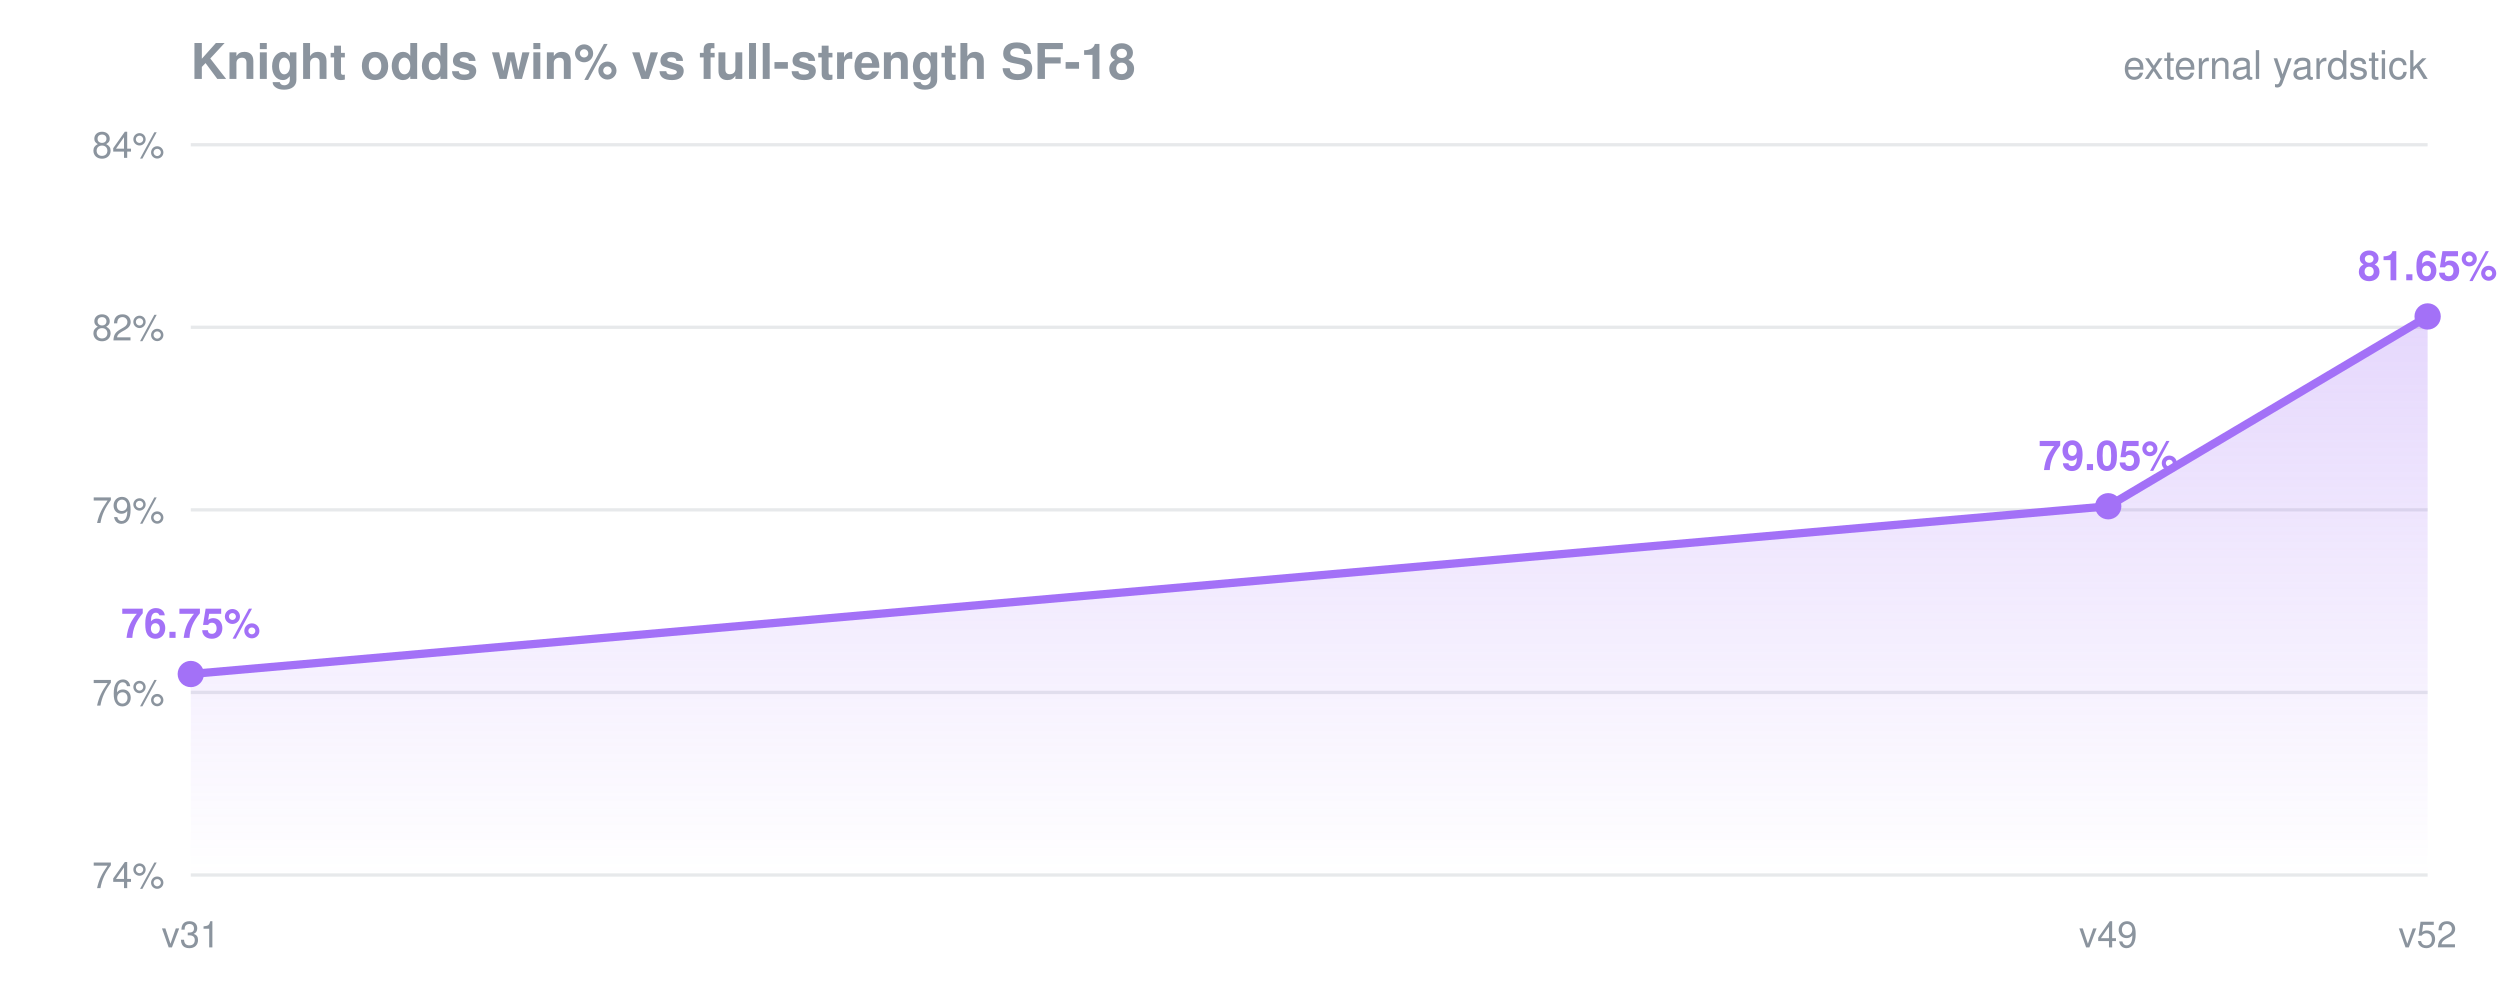
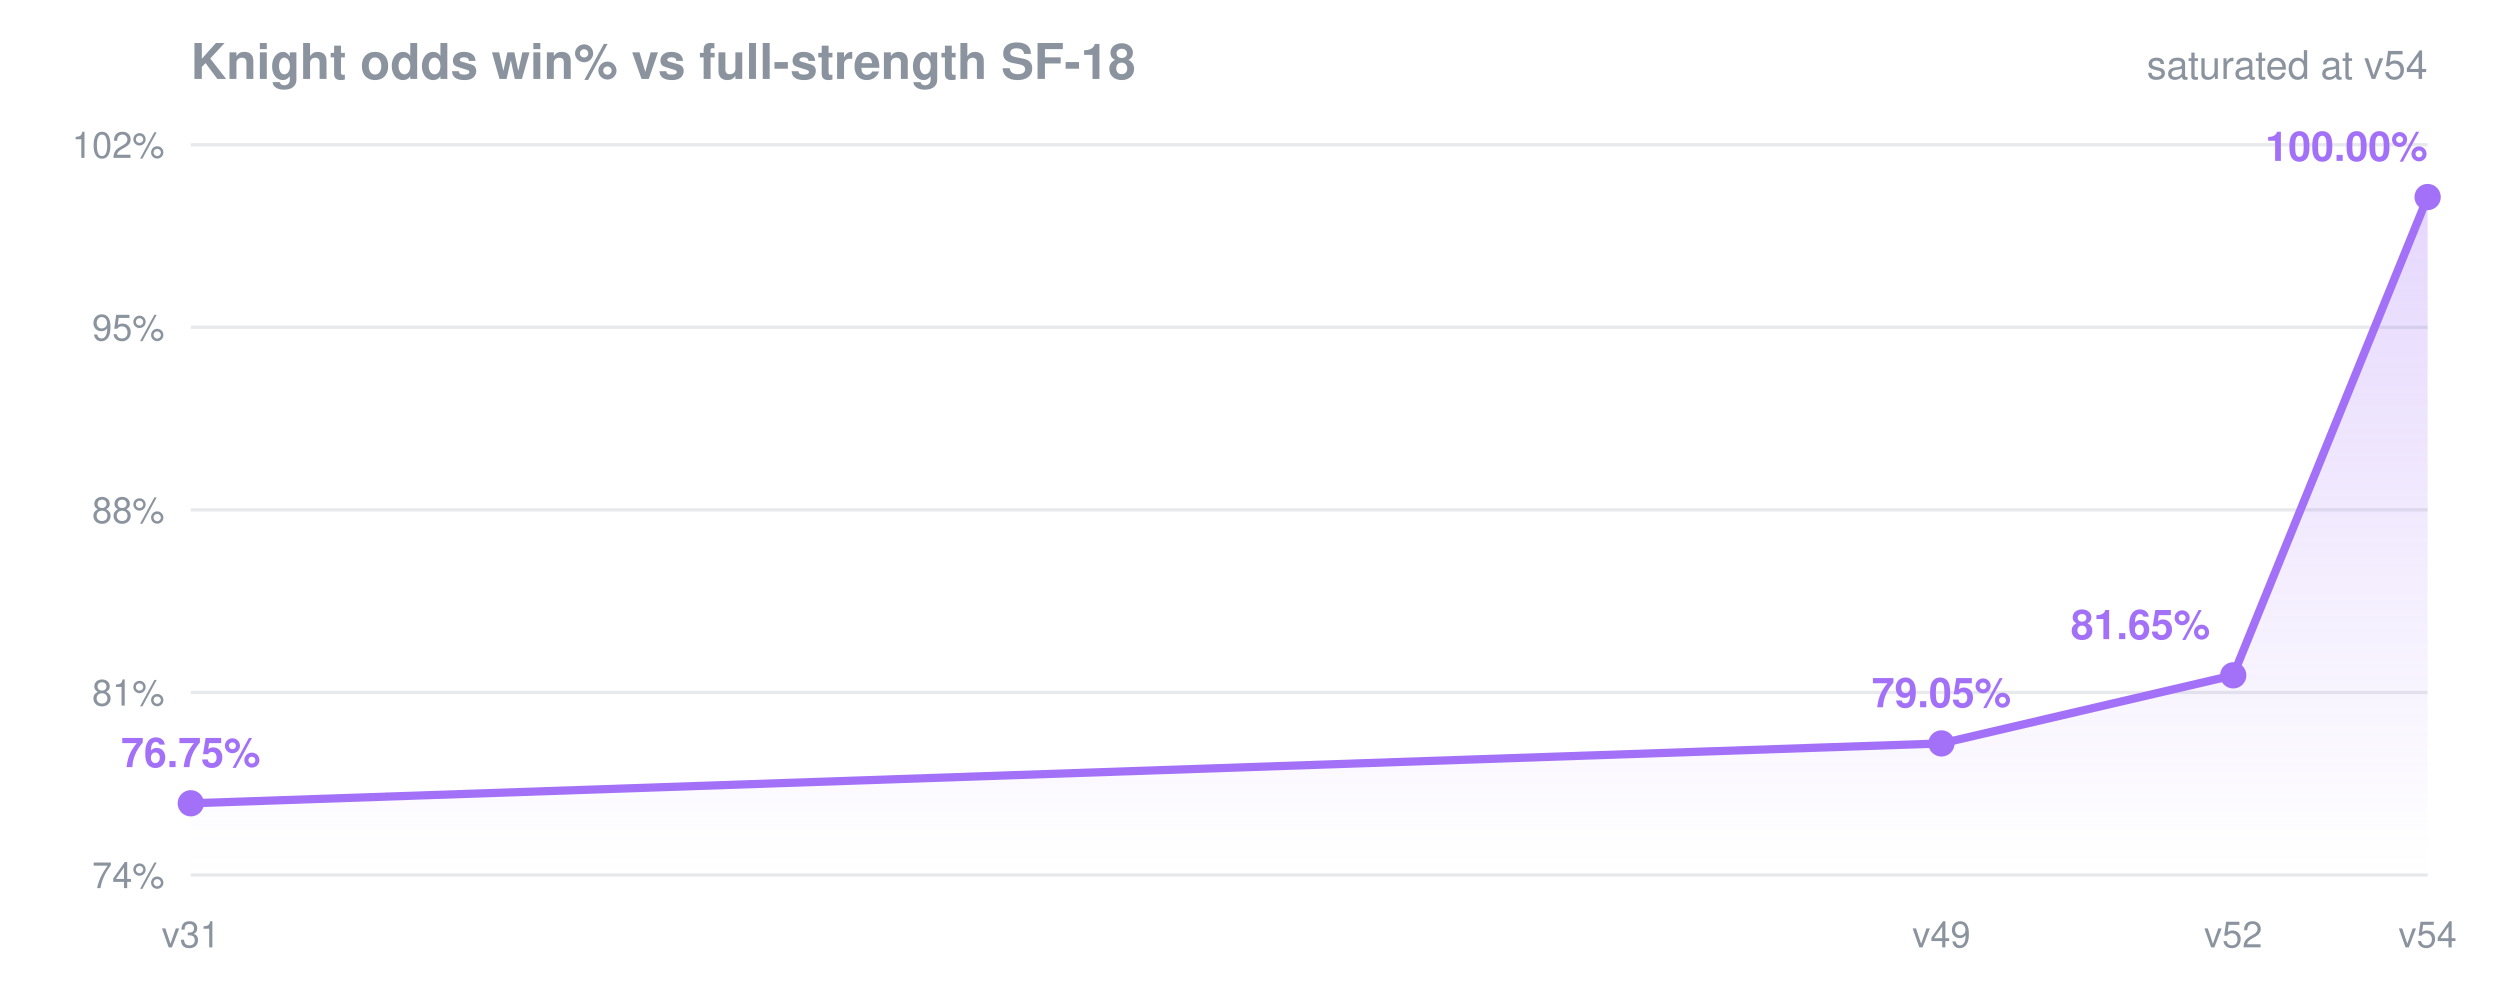
<svg xmlns="http://www.w3.org/2000/svg" width="760" height="300" viewBox="0 0 760 300" preserveAspectRatio="xMidYMid meet" font-family="-apple-system,Segoe UI,Helvetica,Arial,sans-serif">
  <defs>
    <linearGradient id="ga371f7" x1="0" y1="0" x2="0" y2="1">
      <stop offset="0" stop-color="#a371f7" stop-opacity="0.28" />
      <stop offset="1" stop-color="#a371f7" stop-opacity="0" />
    </linearGradient>
  </defs>
  <text x="58" y="24" fill="#8b949e" font-size="15" font-weight="700">Knight odds win% vs full-strength SF-18</text>
-   <text x="738" y="24" fill="#8b949e" font-size="12" text-anchor="end">external yardstick</text>
+   <text x="738" y="24" fill="#8b949e" font-size="12" text-anchor="end">saturated at v54</text>
  <line x1="58" y1="266.0" x2="738" y2="266.0" stroke="#8b949e33" />
  <text x="50" y="270.0" fill="#8b949e" font-size="11" text-anchor="end">74%</text>
  <line x1="58" y1="210.5" x2="738" y2="210.5" stroke="#8b949e33" />
-   <text x="50" y="214.5" fill="#8b949e" font-size="11" text-anchor="end">76%</text>
+   <text x="50" y="214.5" fill="#8b949e" font-size="11" text-anchor="end">81%</text>
  <line x1="58" y1="155.0" x2="738" y2="155.0" stroke="#8b949e33" />
-   <text x="50" y="159.0" fill="#8b949e" font-size="11" text-anchor="end">79%</text>
+   <text x="50" y="159.0" fill="#8b949e" font-size="11" text-anchor="end">88%</text>
  <line x1="58" y1="99.5" x2="738" y2="99.5" stroke="#8b949e33" />
-   <text x="50" y="103.5" fill="#8b949e" font-size="11" text-anchor="end">82%</text>
+   <text x="50" y="103.5" fill="#8b949e" font-size="11" text-anchor="end">95%</text>
  <line x1="58" y1="44.0" x2="738" y2="44.0" stroke="#8b949e33" />
-   <text x="50" y="48.0" fill="#8b949e" font-size="11" text-anchor="end">84%</text>
-   <path d="M58.0,266.0 L58.0,204.9 L640.9,153.9 L738.0,96.2 L738.0,266.0 Z" fill="url(#ga371f7)" />
-   <polyline points="58.0,204.9 640.9,153.9 738.0,96.2" fill="none" stroke="#a371f7" stroke-width="2.5" stroke-linejoin="round" />
-   <circle cx="58.0" cy="204.9" r="4" fill="#a371f7" />
-   <text x="58.0" y="193.9" fill="#a371f7" font-size="12.5" font-weight="700" text-anchor="middle">76.75%</text>
+   <text x="50" y="48.0" fill="#8b949e" font-size="11" text-anchor="end">102%</text>
+   <path d="M58.0,266.0 L58.0,244.2 L590.2,226.0 L678.9,205.3 L738.0,59.9 L738.0,266.0 Z" fill="url(#ga371f7)" />
+   <polyline points="58.0,244.2 590.2,226.0 678.9,205.3 738.0,59.9" fill="none" stroke="#a371f7" stroke-width="2.5" stroke-linejoin="round" />
+   <circle cx="58.0" cy="244.2" r="4" fill="#a371f7" />
+   <text x="58.0" y="233.2" fill="#a371f7" font-size="12.5" font-weight="700" text-anchor="middle">76.75%</text>
  <text x="58.0" y="288" fill="#8b949e" font-size="11" text-anchor="middle">v31</text>
-   <circle cx="640.9" cy="153.9" r="4" fill="#a371f7" />
-   <text x="640.9" y="142.9" fill="#a371f7" font-size="12.5" font-weight="700" text-anchor="middle">79.05%</text>
-   <text x="640.9" y="288" fill="#8b949e" font-size="11" text-anchor="middle">v49</text>
-   <circle cx="738.0" cy="96.2" r="4" fill="#a371f7" />
-   <text x="738.0" y="85.2" fill="#a371f7" font-size="12.5" font-weight="700" text-anchor="middle">81.65%</text>
-   <text x="738.0" y="288" fill="#8b949e" font-size="11" text-anchor="middle">v52</text>
+   <circle cx="590.2" cy="226.0" r="4" fill="#a371f7" />
+   <text x="590.2" y="215.0" fill="#a371f7" font-size="12.5" font-weight="700" text-anchor="middle">79.05%</text>
+   <text x="590.2" y="288" fill="#8b949e" font-size="11" text-anchor="middle">v49</text>
+   <circle cx="678.9" cy="205.3" r="4" fill="#a371f7" />
+   <text x="671.9" y="194.3" fill="#a371f7" font-size="12.5" font-weight="700" text-anchor="end">81.65%</text>
+   <text x="678.9" y="288" fill="#8b949e" font-size="11" text-anchor="middle">v52</text>
+   <circle cx="738.0" cy="59.9" r="4" fill="#a371f7" />
+   <text x="738.0" y="48.9" fill="#a371f7" font-size="12.5" font-weight="700" text-anchor="end">100.00%</text>
+   <text x="738.0" y="288" fill="#8b949e" font-size="11" text-anchor="middle">v54</text>
</svg>
